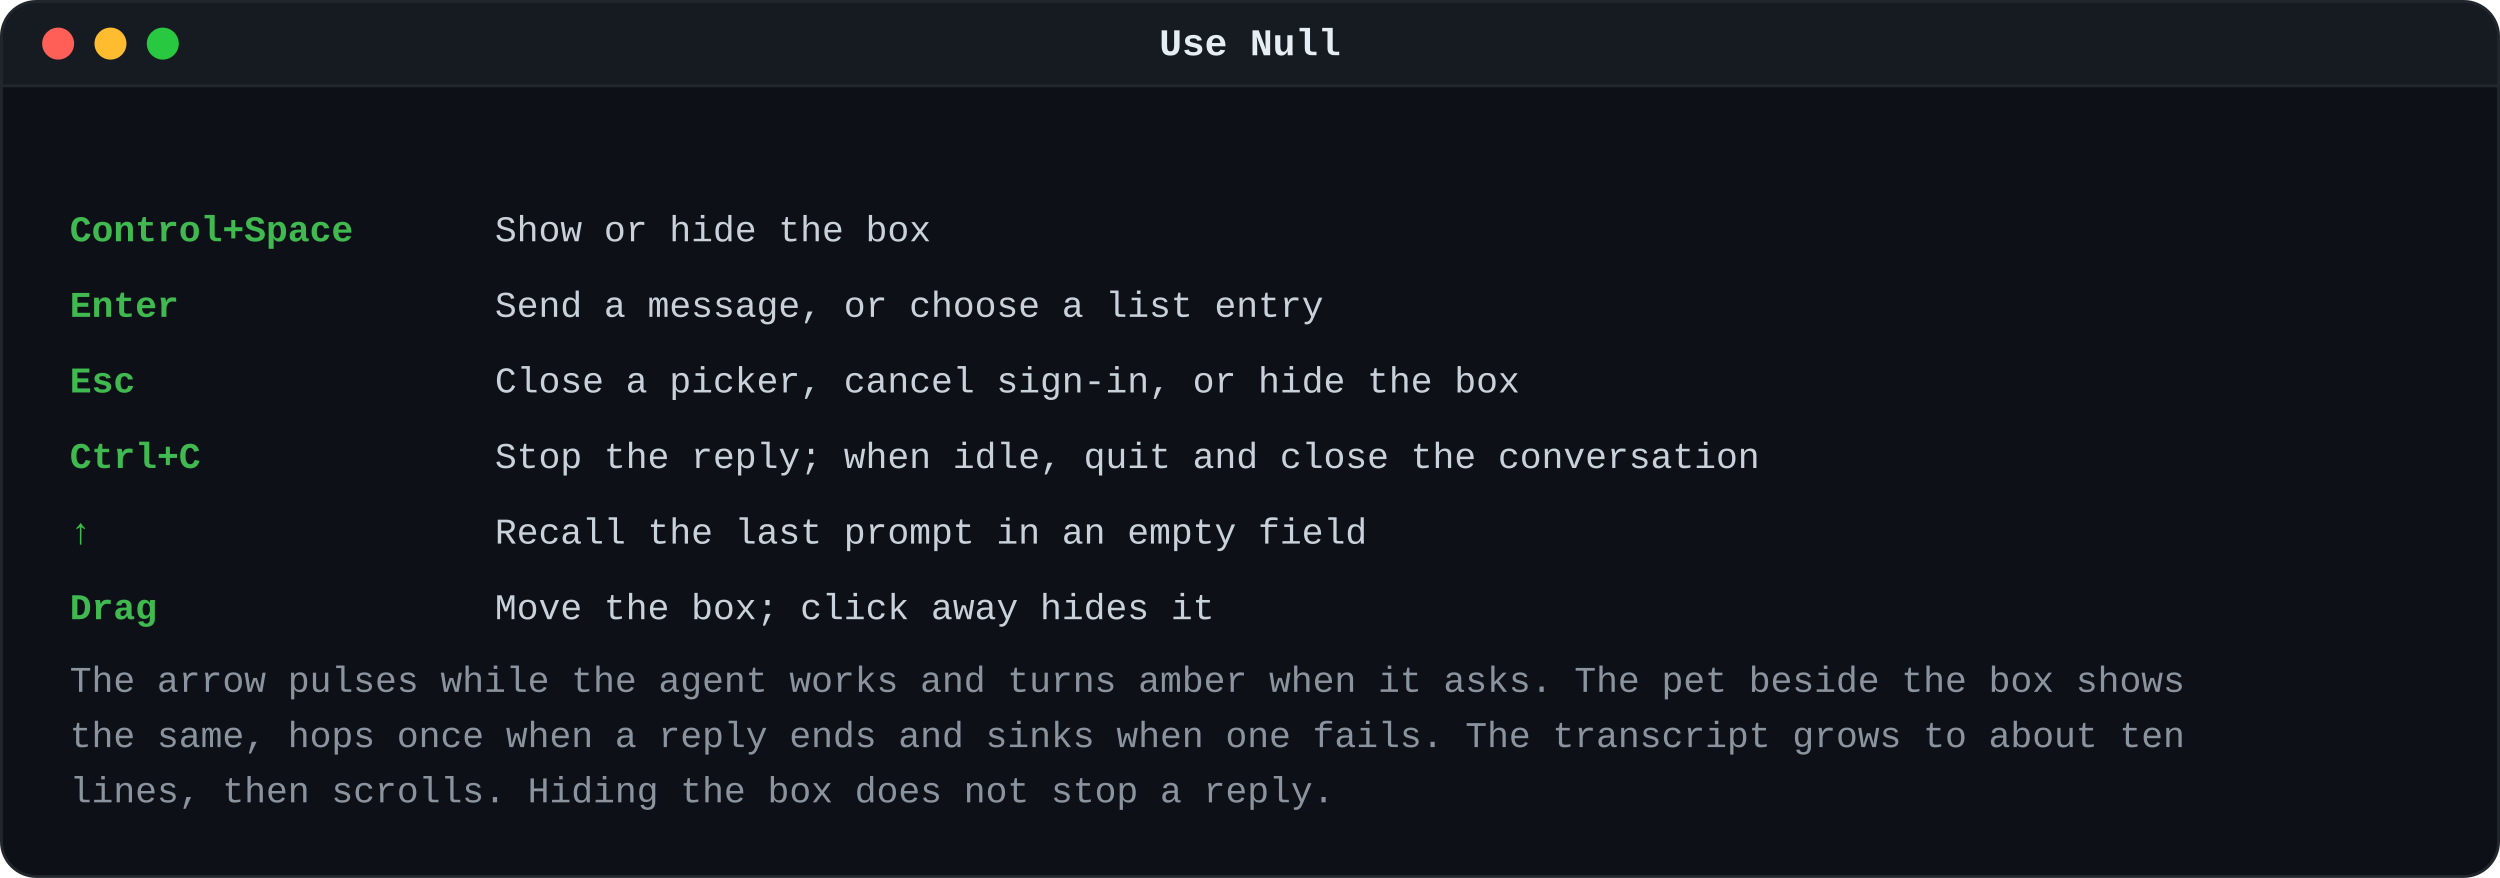
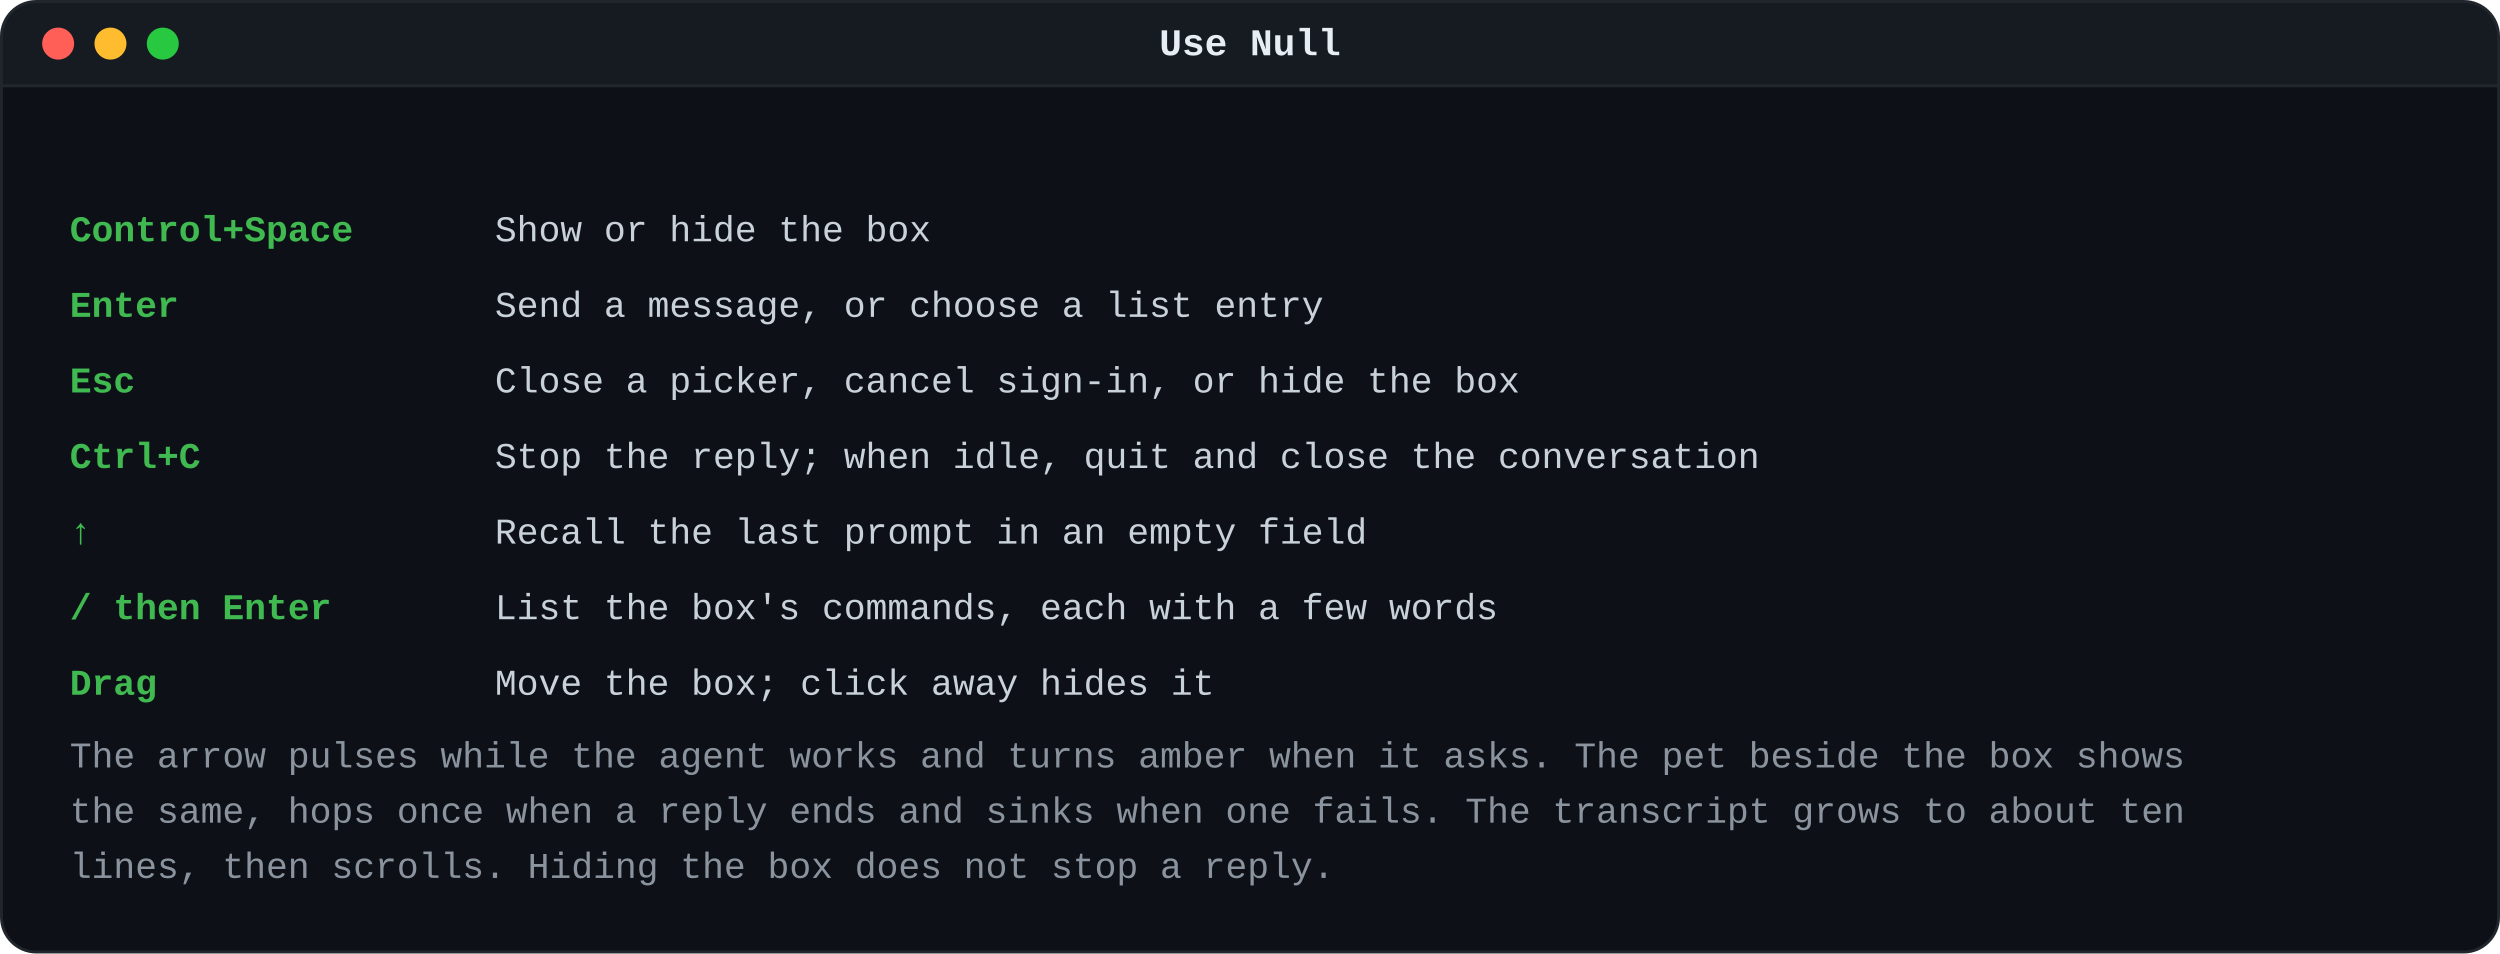
- <svg xmlns="http://www.w3.org/2000/svg" viewBox="0 0 860 302" width="860" height="302" fill="none" role="img" aria-label="Use Null. Control+Space: Show or hide the box Enter: Send a message, or choose a list entry Esc: Close a picker, cancel sign-in, or hide the box Ctrl+C: Stop the reply; when idle, quit and close the conversation ↑: Recall the last prompt in an empty field Drag: Move the box; click away hides it The arrow pulses while the agent works and turns amber when it asks. The pet beside the box shows the same, hops once when a reply ends and sinks when one fails. The transcript grows to about ten lines, then scrolls. Hiding the box does not stop a reply.">
+ <svg xmlns="http://www.w3.org/2000/svg" viewBox="0 0 860 328" width="860" height="328" fill="none" role="img" aria-label="Use Null. Control+Space: Show or hide the box Enter: Send a message, or choose a list entry Esc: Close a picker, cancel sign-in, or hide the box Ctrl+C: Stop the reply; when idle, quit and close the conversation ↑: Recall the last prompt in an empty field / then Enter: List the box's commands, each with a few words Drag: Move the box; click away hides it The arrow pulses while the agent works and turns amber when it asks. The pet beside the box shows the same, hops once when a reply ends and sinks when one fails. The transcript grows to about ten lines, then scrolls. Hiding the box does not stop a reply.">
  <style>
    text { font-family: ui-monospace,SFMono-Regular,'SF Mono',Menlo,Consolas,'Liberation Mono',monospace; }
    .rise { animation: rise .35s ease-out both; }
    .fade { animation: fade .4s ease-out both; }
    .blink { animation: blink 1.1s steps(1) infinite; }
    @keyframes rise { from { opacity: 0; transform: translateY(4px); } }
    @keyframes fade { from { opacity: 0; } }
    @keyframes blink { 50% { opacity: 0; } }
    @keyframes hold { 0%, 99.9% { opacity: 1; } 100% { opacity: 0; } }
    @media (prefers-reduced-motion: reduce) { * { animation: none !important; } }
  </style>
  <clipPath id="win">
-     <rect x="0.5" y="0.5" width="859" height="301" rx="12" />
+     <rect x="0.5" y="0.5" width="859" height="327" rx="12" />
  </clipPath>
  <g clip-path="url(#win)">
-     <rect width="860" height="302" fill="#0D1117" />
+     <rect width="860" height="328" fill="#0D1117" />
    <rect width="860" height="30" fill="#161B22" />
    <path d="M0 29.5H860" stroke="#21262D" />
    <circle cx="20" cy="15.0" r="5.5" fill="#FF5F57" />
    <circle cx="38" cy="15.0" r="5.5" fill="#FEBC2E" />
    <circle cx="56" cy="15.0" r="5.5" fill="#28C840" />
    <text x="430.0" y="19.0" font-size="13" font-weight="600" fill="#E6EDF3" text-anchor="middle">Use Null</text>
    <text x="24" y="83.0" font-size="12.5" font-weight="700" fill="#3FB950">Control+Space</text>
    <text x="170.25" y="83.0" font-size="12.5" fill="#C9D1D9">Show or hide the box</text>
    <text x="24" y="109.0" font-size="12.5" font-weight="700" fill="#3FB950">Enter</text>
    <text x="170.25" y="109.0" font-size="12.5" fill="#C9D1D9">Send a message, or choose a list entry</text>
    <text x="24" y="135.0" font-size="12.5" font-weight="700" fill="#3FB950">Esc</text>
    <text x="170.25" y="135.0" font-size="12.5" fill="#C9D1D9">Close a picker, cancel sign-in, or hide the box</text>
    <text x="24" y="161.0" font-size="12.5" font-weight="700" fill="#3FB950">Ctrl+C</text>
    <text x="170.25" y="161.0" font-size="12.5" fill="#C9D1D9">Stop the reply; when idle, quit and close the conversation</text>
    <text x="24" y="187.0" font-size="12.5" font-weight="700" fill="#3FB950">↑</text>
    <text x="170.25" y="187.0" font-size="12.5" fill="#C9D1D9">Recall the last prompt in an empty field</text>
-     <text x="24" y="213.0" font-size="12.5" font-weight="700" fill="#3FB950">Drag</text>
-     <text x="170.25" y="213.0" font-size="12.5" fill="#C9D1D9">Move the box; click away hides it</text>
-     <text x="24" y="238.0" font-size="12.5" fill="#8B949E">The arrow pulses while the agent works and turns amber when it asks. The pet beside the box shows</text>
-     <text x="24" y="257.0" font-size="12.5" fill="#8B949E">the same, hops once when a reply ends and sinks when one fails. The transcript grows to about ten</text>
-     <text x="24" y="276.0" font-size="12.5" fill="#8B949E">lines, then scrolls. Hiding the box does not stop a reply.</text>
+     <text x="24" y="213.0" font-size="12.5" font-weight="700" fill="#3FB950">/ then Enter</text>
+     <text x="170.25" y="213.0" font-size="12.5" fill="#C9D1D9">List the box's commands, each with a few words</text>
+     <text x="24" y="239.0" font-size="12.5" font-weight="700" fill="#3FB950">Drag</text>
+     <text x="170.25" y="239.0" font-size="12.5" fill="#C9D1D9">Move the box; click away hides it</text>
+     <text x="24" y="264.0" font-size="12.5" fill="#8B949E">The arrow pulses while the agent works and turns amber when it asks. The pet beside the box shows</text>
+     <text x="24" y="283.0" font-size="12.5" fill="#8B949E">the same, hops once when a reply ends and sinks when one fails. The transcript grows to about ten</text>
+     <text x="24" y="302.0" font-size="12.5" fill="#8B949E">lines, then scrolls. Hiding the box does not stop a reply.</text>
  </g>
-   <rect x="0.5" y="0.5" width="859" height="301" rx="12" stroke="#21262D" />
+   <rect x="0.5" y="0.5" width="859" height="327" rx="12" stroke="#21262D" />
</svg>
